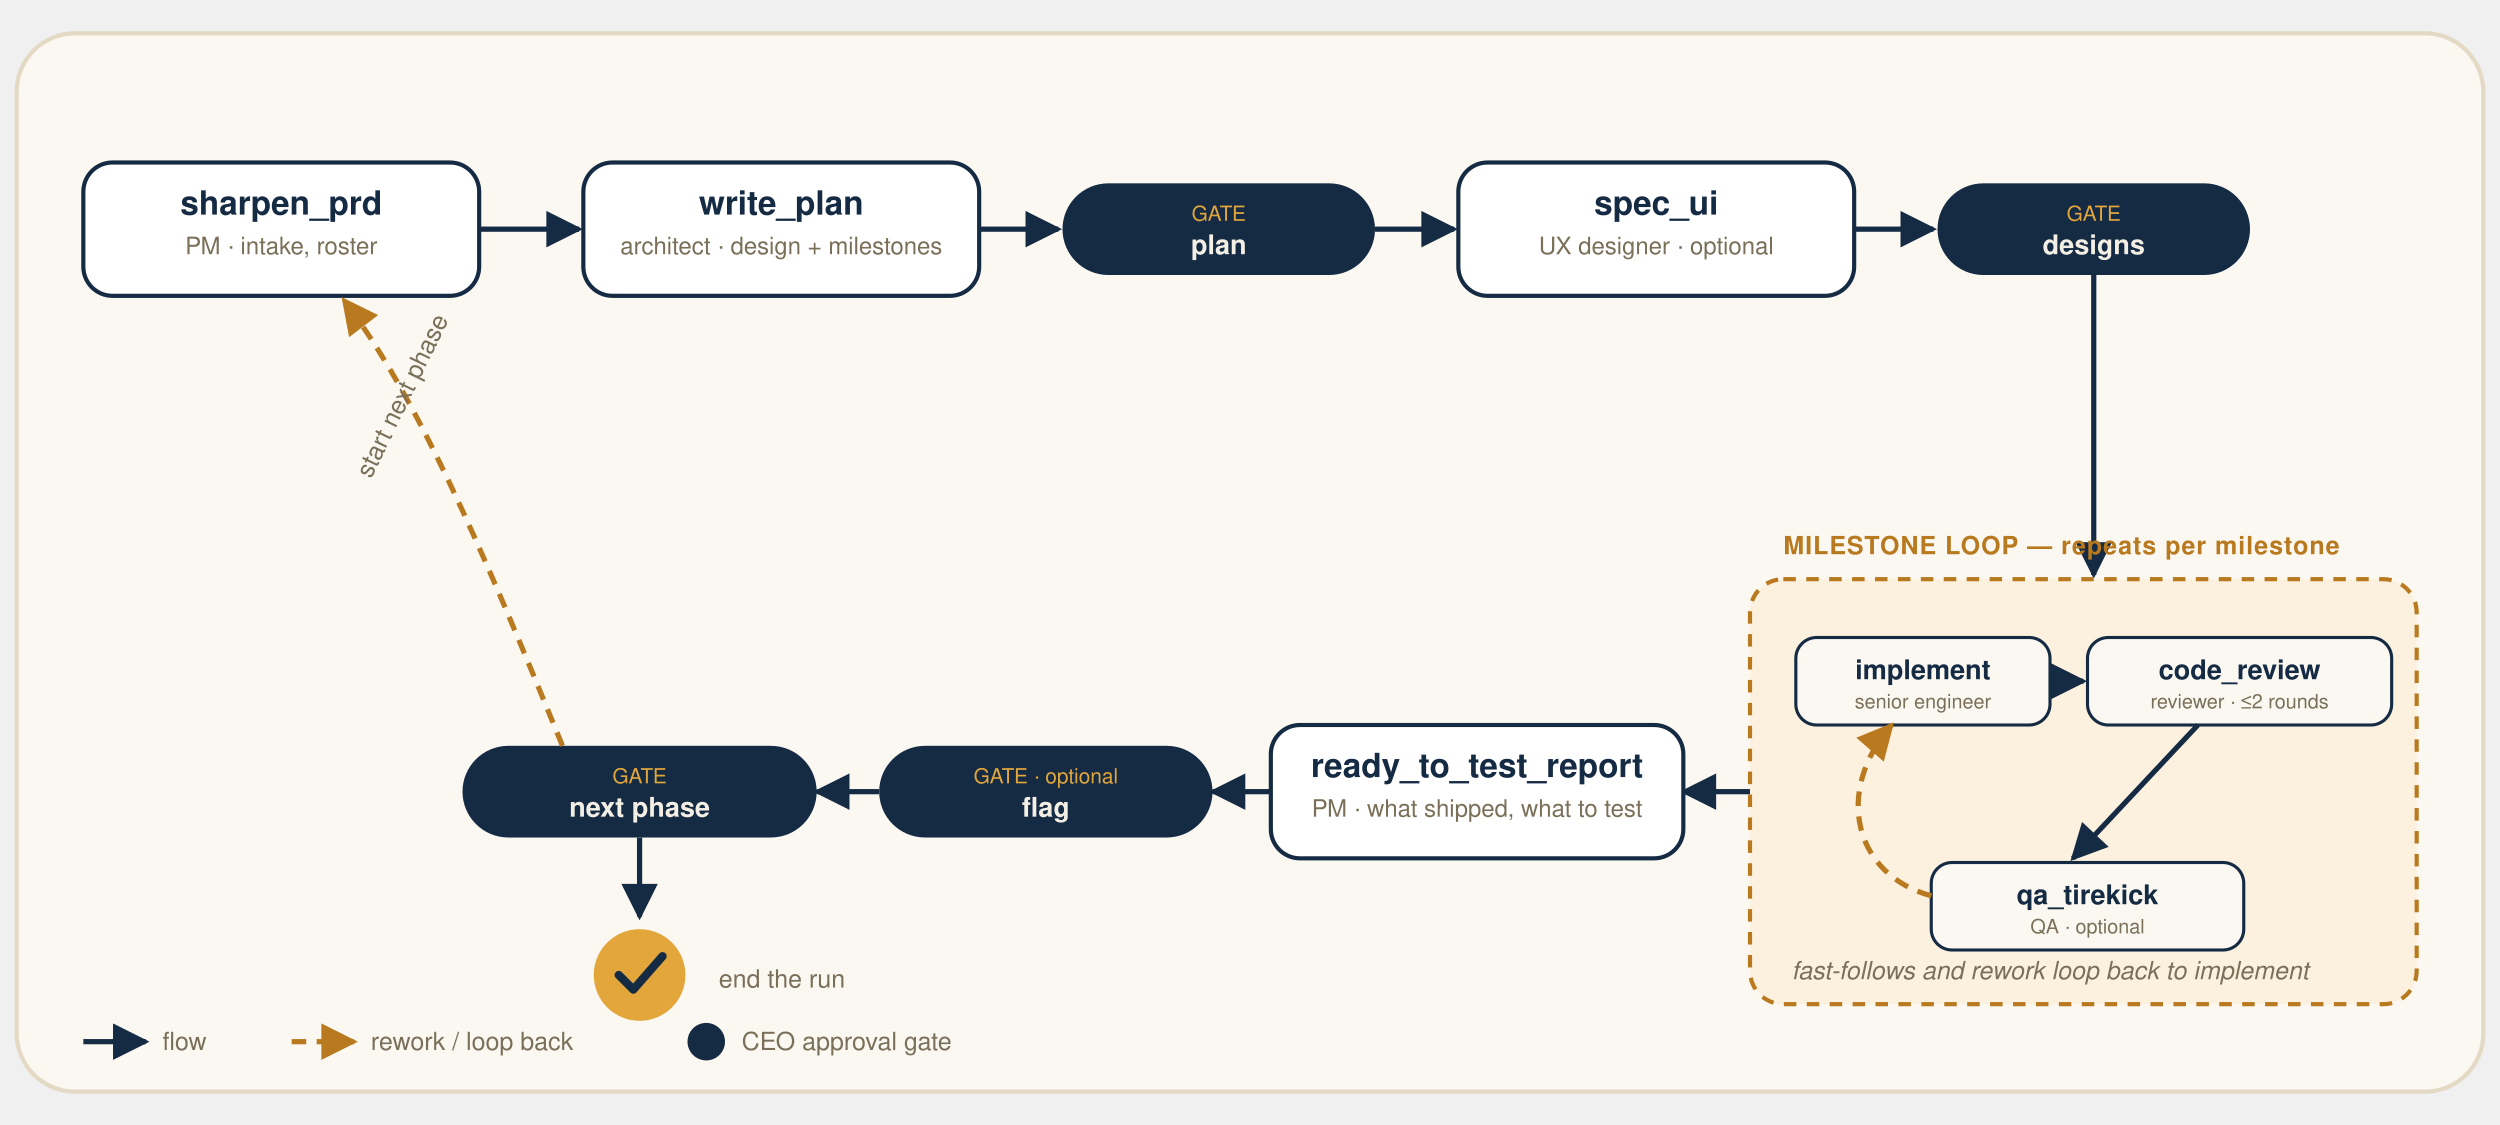
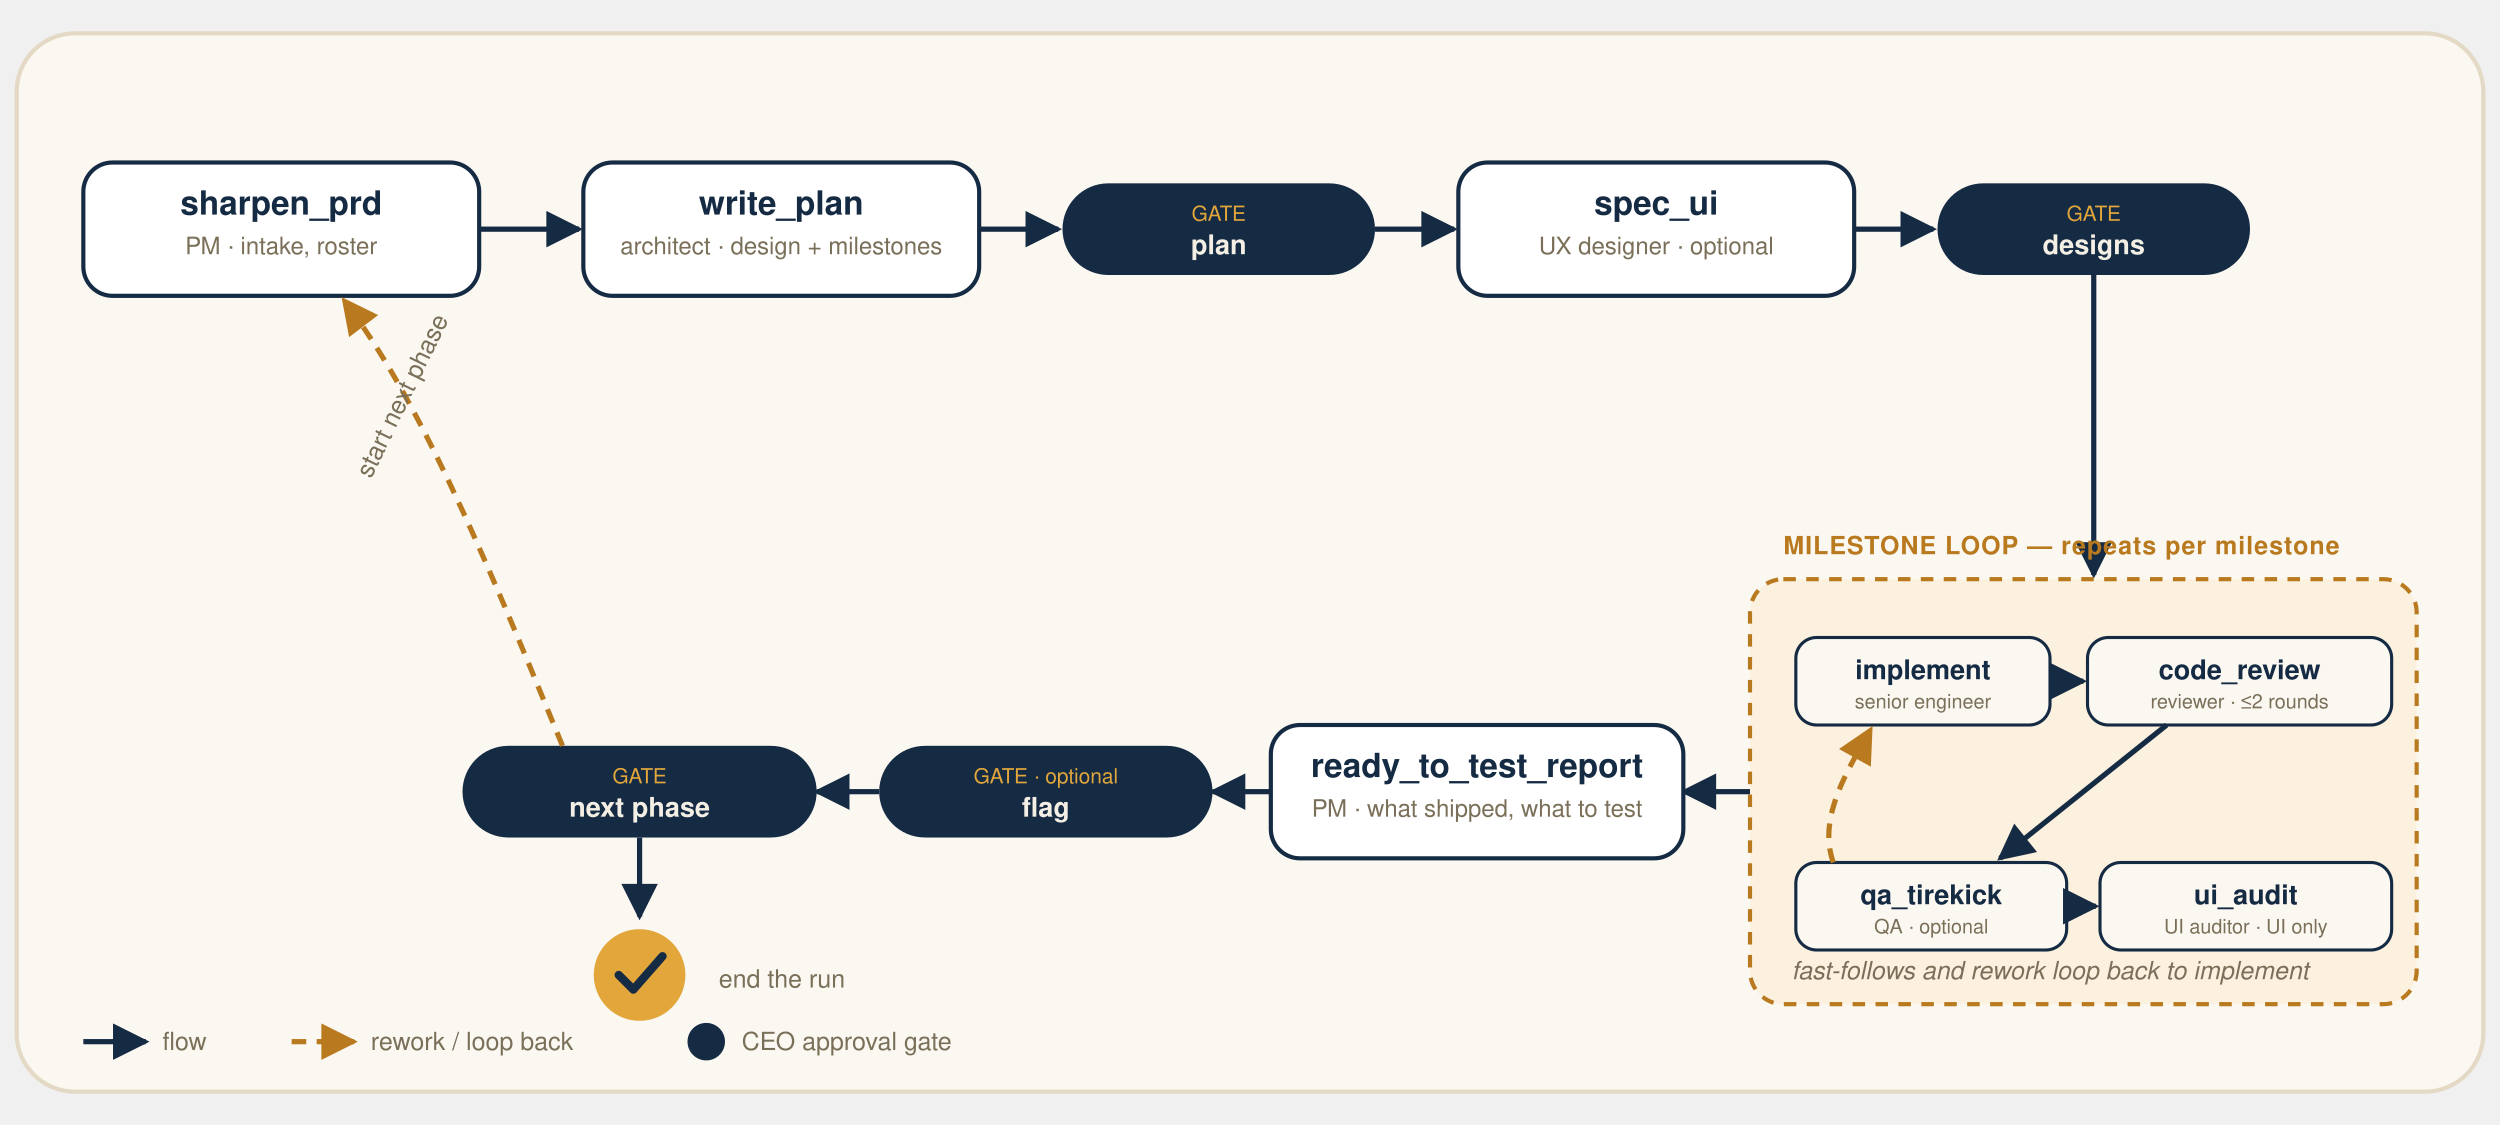
- <svg xmlns="http://www.w3.org/2000/svg" width="1200" height="540" viewBox="0 0 1200 540" role="img" aria-label="The pipeline: sharpen_prd, write_plan, gate: plan, spec_ui, gate: designs, then a milestone loop of implement, code_review and qa_tirekick, then ready_to_test_report, gate: flag, gate: next phase, which either starts a new phase or ends the run.">
+ <svg xmlns="http://www.w3.org/2000/svg" width="1200" height="540" viewBox="0 0 1200 540" role="img" aria-label="The pipeline: sharpen_prd, write_plan, gate: plan, spec_ui, gate: designs, then a milestone loop of implement, code_review, qa_tirekick and ui_audit, then ready_to_test_report, gate: flag, gate: next phase, which either starts a new phase or ends the run.">
  <defs>
    <marker id="arrow" viewBox="0 0 10 10" refX="9" refY="5" markerWidth="7" markerHeight="7" orient="auto-start-reverse">
      <path d="M0,0 L10,5 L0,10 z" fill="#152A43" />
    </marker>
    <marker id="arrowAmber" viewBox="0 0 10 10" refX="9" refY="5" markerWidth="7" markerHeight="7" orient="auto-start-reverse">
      <path d="M0,0 L10,5 L0,10 z" fill="#B9791E" />
    </marker>
  </defs>
  <style>
    text { font-family: -apple-system, "Segoe UI", Helvetica, Arial, sans-serif; }
    .stage rect { fill: #FFFFFF; stroke: #152A43; stroke-width: 2; }
    .stage .title { font-size: 16px; font-weight: 700; fill: #152A43; }
    .stage .sub { font-size: 11.5px; fill: #7A6F58; }
    .gate rect { fill: #152A43; }
    .gate .title { font-size: 13px; font-weight: 700; fill: #F4EFE4; }
    .gate .sub { font-size: 10px; fill: #E2A63B; }
    .mini rect { fill: #FBF8F2; stroke: #152A43; stroke-width: 1.5; }
    .mini .title { font-size: 13px; font-weight: 700; fill: #152A43; }
    .mini .sub { font-size: 9.5px; fill: #7A6F58; }
    .flow { stroke: #152A43; stroke-width: 2.5; fill: none; marker-end: url(#arrow); }
    .loopback { stroke: #B9791E; stroke-width: 2.5; fill: none; stroke-dasharray: 7 5; marker-end: url(#arrowAmber); }
    .caption { font-size: 12px; fill: #B9791E; font-weight: 700; letter-spacing: .04em; }
    .legend { font-size: 12px; fill: #7A6F58; }
  </style>
  <rect x="8" y="16" width="1184" height="508" rx="28" fill="#FBF8F2" stroke="#E3D9C4" stroke-width="2" />
  <g class="stage">
    <rect x="40" y="78" width="190" height="64" rx="14" />
    <text x="135" y="103" text-anchor="middle" class="title">sharpen_prd</text>
    <text x="135" y="122" text-anchor="middle" class="sub">PM · intake, roster</text>
  </g>
  <path class="flow" d="M230,110 H278" />
  <g class="stage">
    <rect x="280" y="78" width="190" height="64" rx="14" />
    <text x="375" y="103" text-anchor="middle" class="title">write_plan</text>
    <text x="375" y="122" text-anchor="middle" class="sub">architect · design + milestones</text>
  </g>
  <path class="flow" d="M470,110 H508" />
  <g class="gate">
    <rect x="510" y="88" width="150" height="44" rx="22" />
    <text x="585" y="106" text-anchor="middle" class="sub">GATE</text>
    <text x="585" y="122" text-anchor="middle" class="title">plan</text>
  </g>
  <path class="flow" d="M660,110 H698" />
  <g class="stage">
    <rect x="700" y="78" width="190" height="64" rx="14" />
    <text x="795" y="103" text-anchor="middle" class="title">spec_ui</text>
    <text x="795" y="122" text-anchor="middle" class="sub">UX designer · optional</text>
  </g>
  <path class="flow" d="M890,110 H928" />
  <g class="gate">
    <rect x="930" y="88" width="150" height="44" rx="22" />
    <text x="1005" y="106" text-anchor="middle" class="sub">GATE</text>
    <text x="1005" y="122" text-anchor="middle" class="title">designs</text>
  </g>
  <path class="flow" d="M1005,132 V276" />
  <rect x="840" y="278" width="320" height="204" rx="16" fill="#FCF1DE" stroke="#B9791E" stroke-width="2" stroke-dasharray="6 5" />
  <text x="856" y="266" class="caption">MILESTONE LOOP — repeats per milestone</text>
  <g class="mini">
    <rect x="862" y="306" width="122" height="42" rx="10" />
    <text x="923" y="326" text-anchor="middle" class="title">implement</text>
    <text x="923" y="340" text-anchor="middle" class="sub">senior engineer</text>
  </g>
  <path class="flow" d="M984,327 H1000" />
  <g class="mini">
    <rect x="1002" y="306" width="146" height="42" rx="10" />
    <text x="1075" y="326" text-anchor="middle" class="title">code_review</text>
    <text x="1075" y="340" text-anchor="middle" class="sub">reviewer · ≤2 rounds</text>
  </g>
-   <path class="flow" d="M1055,348 L995,412" />
+   <path class="flow" d="M1040,348 L960,412" />
  <g class="mini">
-     <rect x="927" y="414" width="150" height="42" rx="10" />
-     <text x="1002" y="434" text-anchor="middle" class="title">qa_tirekick</text>
-     <text x="1002" y="448" text-anchor="middle" class="sub">QA · optional</text>
+     <rect x="862" y="414" width="130" height="42" rx="10" />
+     <text x="927" y="434" text-anchor="middle" class="title">qa_tirekick</text>
+     <text x="927" y="448" text-anchor="middle" class="sub">QA · optional</text>
  </g>
-   <path class="loopback" d="M927,430 C 890,420 880,380 908,348" />
+   <path class="flow" d="M992,435 H1006" />
+   <g class="mini">
+     <rect x="1008" y="414" width="140" height="42" rx="10" />
+     <text x="1078" y="434" text-anchor="middle" class="title">ui_audit</text>
+     <text x="1078" y="448" text-anchor="middle" class="sub">UI auditor · UI only</text>
+   </g>
+   <path class="loopback" d="M880,414 C 872,392 888,368 898,350" />
  <text x="860" y="470" class="legend" font-style="italic">fast-follows and rework loop back to implement</text>
  <path class="flow" d="M840,380 H808" />
  <g class="stage">
    <rect x="610" y="348" width="198" height="64" rx="14" />
    <text x="709" y="373" text-anchor="middle" class="title">ready_to_test_report</text>
    <text x="709" y="392" text-anchor="middle" class="sub">PM · what shipped, what to test</text>
  </g>
  <path class="flow" d="M610,380 H582" />
  <g class="gate">
    <rect x="422" y="358" width="160" height="44" rx="22" />
    <text x="502" y="376" text-anchor="middle" class="sub">GATE · optional</text>
    <text x="502" y="392" text-anchor="middle" class="title">flag</text>
  </g>
  <path class="flow" d="M422,380 H392" />
  <g class="gate">
    <rect x="222" y="358" width="170" height="44" rx="22" />
    <text x="307" y="376" text-anchor="middle" class="sub">GATE</text>
    <text x="307" y="392" text-anchor="middle" class="title">next phase</text>
  </g>
  <path class="loopback" d="M270,358 C 230,260 200,190 165,144" />
  <text x="178" y="230" class="legend" transform="rotate(-64 178 230)">start next phase</text>
  <path class="flow" d="M307,402 V440" />
  <circle cx="307" cy="468" r="22" fill="#E2A63B" />
  <path d="M297,468 L304,475 L318,459" stroke="#152A43" stroke-width="4" fill="none" stroke-linecap="round" stroke-linejoin="round" />
  <text x="345" y="474" class="legend">end the run</text>
  <g transform="translate(40,500)">
    <line x1="0" y1="0" x2="30" y2="0" class="flow" />
    <text x="38" y="4" class="legend">flow</text>
    <line x1="100" y1="0" x2="130" y2="0" class="loopback" />
    <text x="138" y="4" class="legend">rework / loop back</text>
    <rect x="290" y="-9" width="18" height="18" rx="9" fill="#152A43" />
    <text x="316" y="4" class="legend">CEO approval gate</text>
  </g>
</svg>
